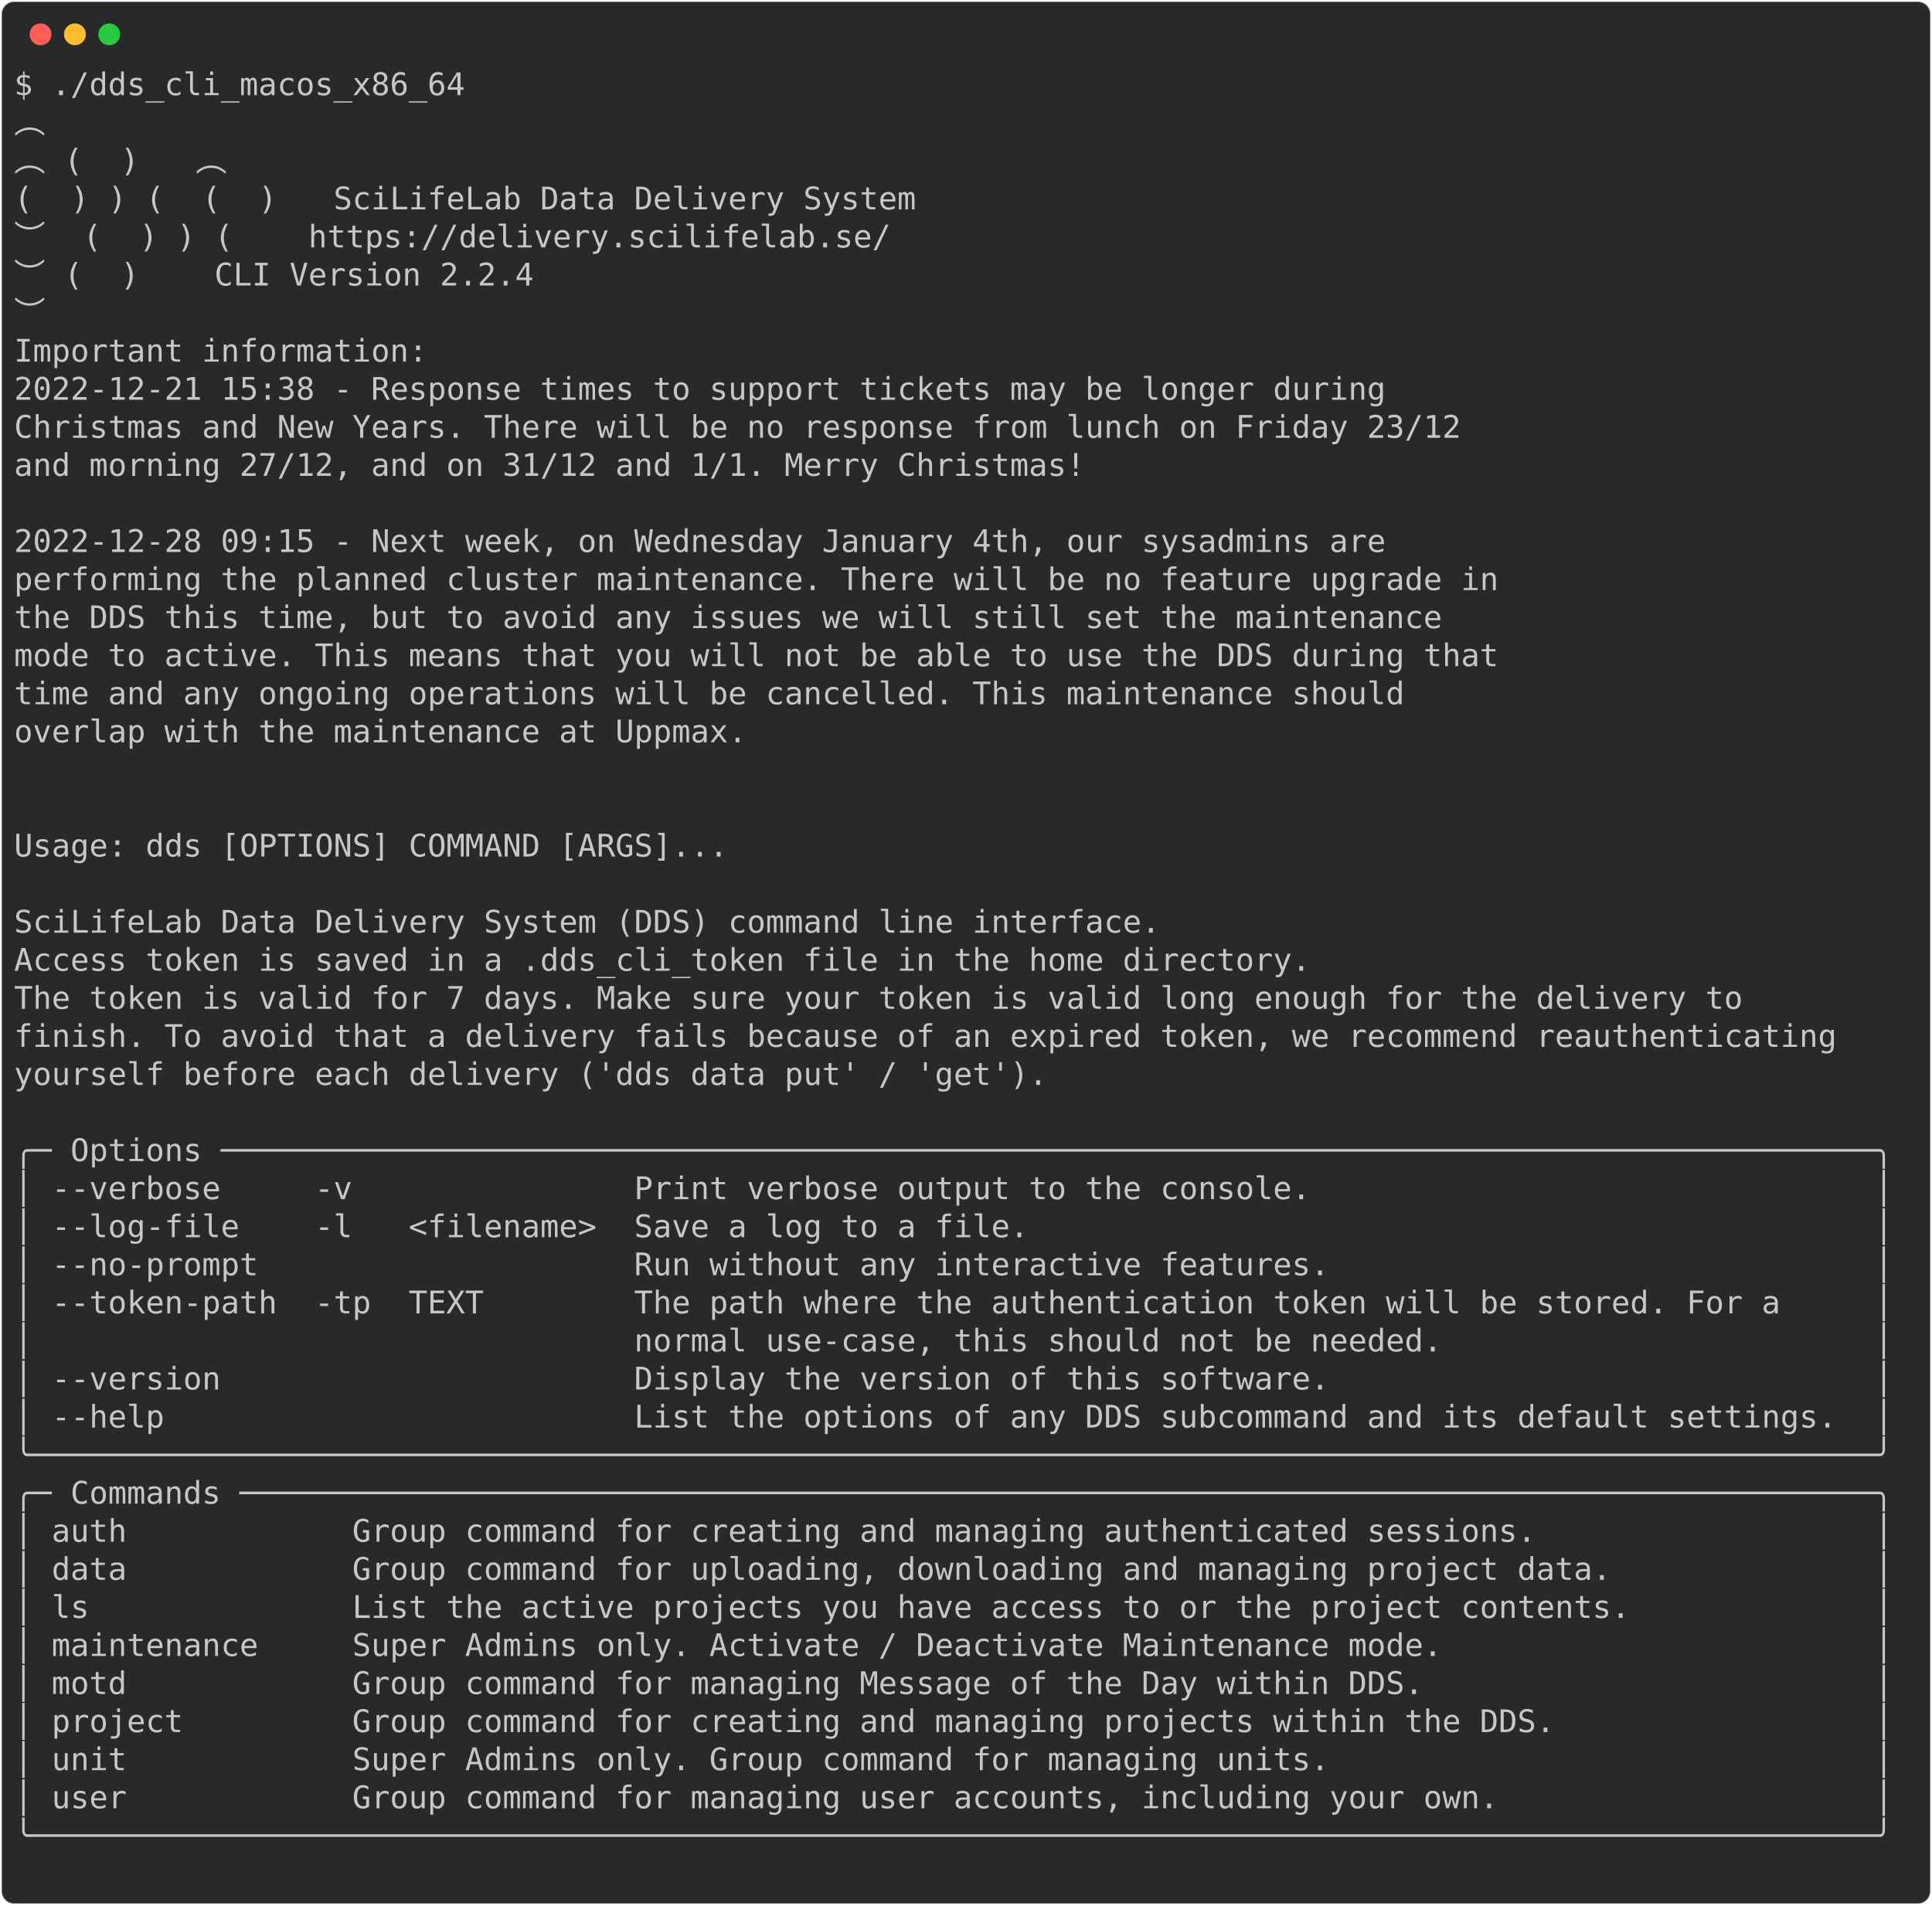
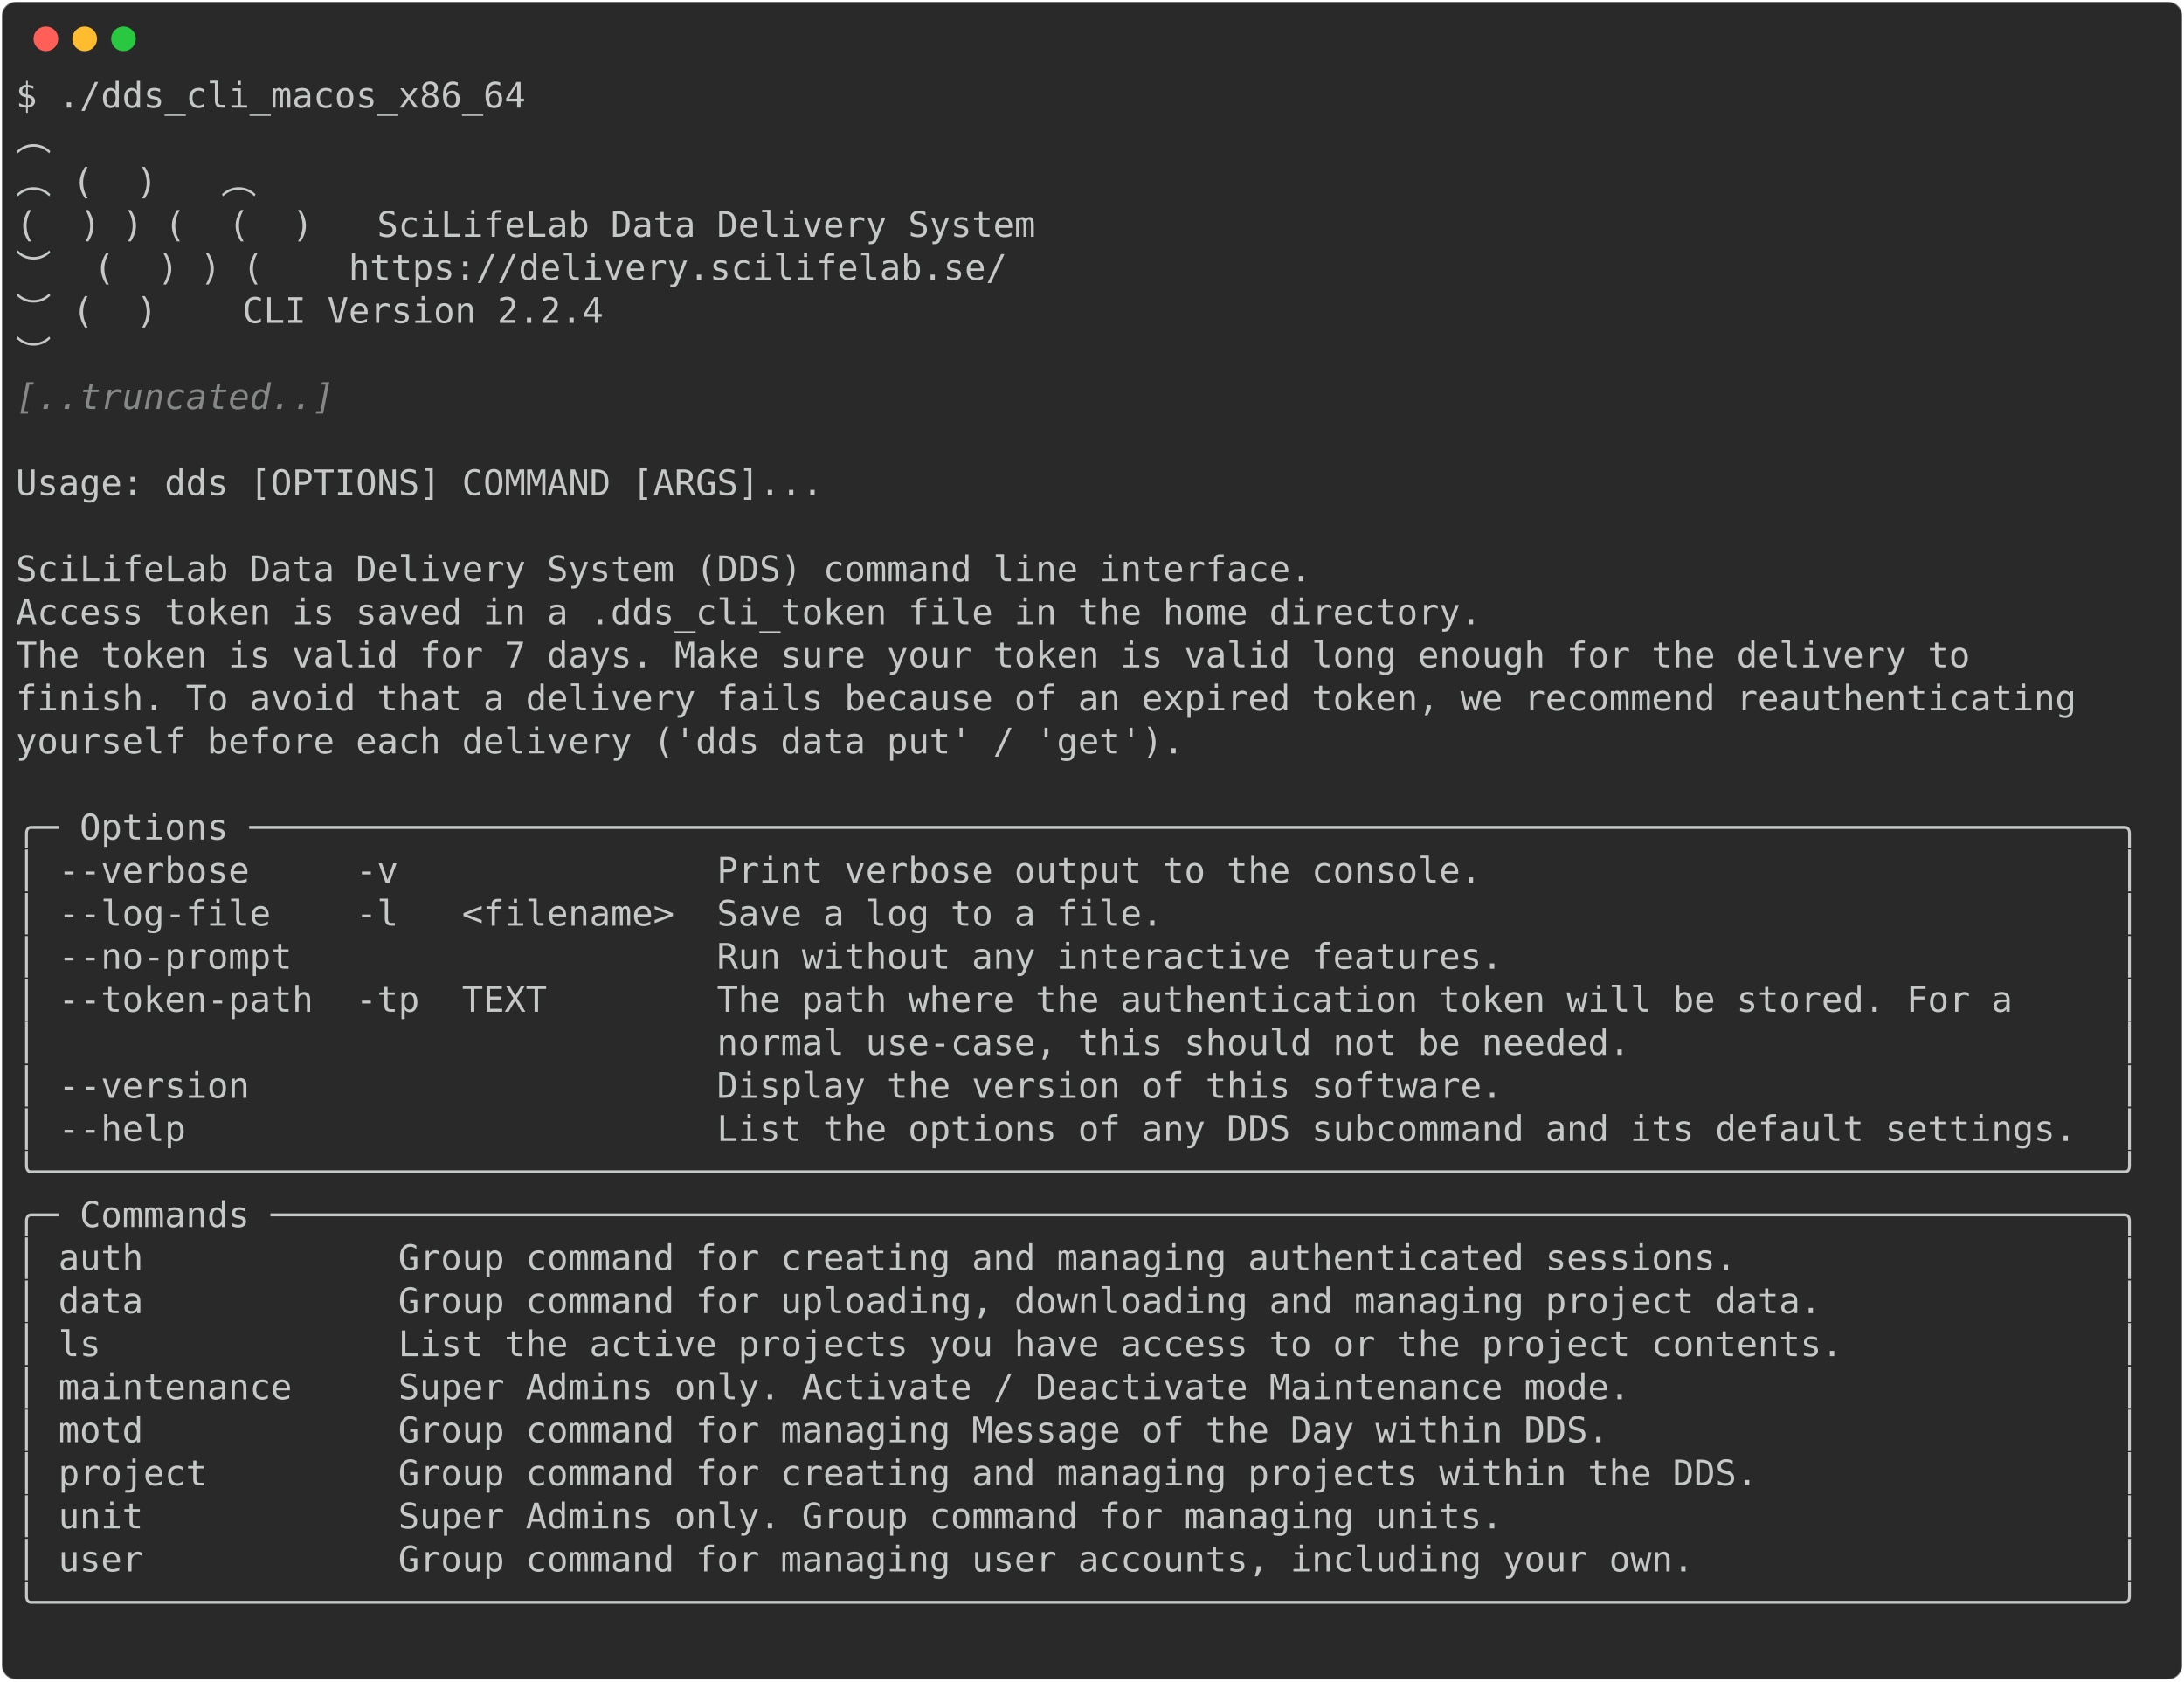
- <svg xmlns="http://www.w3.org/2000/svg" class="rich-terminal" viewBox="0 0 1238 1221.2">
+ <svg xmlns="http://www.w3.org/2000/svg" class="rich-terminal" viewBox="0 0 1238 952.8">
  <style>

    @font-face {
        font-family: "Fira Code";
        src: local("FiraCode-Regular"),
                url("https://cdnjs.cloudflare.com/ajax/libs/firacode/6.2.0/woff2/FiraCode-Regular.woff2") format("woff2"),
                url("https://cdnjs.cloudflare.com/ajax/libs/firacode/6.2.0/woff/FiraCode-Regular.woff") format("woff");
        font-style: normal;
        font-weight: 400;
    }
    @font-face {
        font-family: "Fira Code";
        src: local("FiraCode-Bold"),
                url("https://cdnjs.cloudflare.com/ajax/libs/firacode/6.2.0/woff2/FiraCode-Bold.woff2") format("woff2"),
                url("https://cdnjs.cloudflare.com/ajax/libs/firacode/6.2.0/woff/FiraCode-Bold.woff") format("woff");
        font-style: bold;
        font-weight: 700;
    }

-     .terminal-3625366164-matrix {
+     .terminal-3477459902-matrix {
        font-family: Fira Code, monospace;
        font-size: 20px;
        line-height: 24.4px;
        font-variant-east-asian: full-width;
    }

-     .terminal-3625366164-title {
+     .terminal-3477459902-title {
        font-size: 18px;
        font-weight: bold;
        font-family: arial;
    }

-     .terminal-3625366164-r1 { fill: #c5c8c6 }
+     .terminal-3477459902-r1 { fill: #c5c8c6 }
+ .terminal-3477459902-r2 { fill: #868887;font-style: italic; }
    </style>
  <defs>
-     <clipPath id="terminal-3625366164-clip-terminal">
-       <rect x="0" y="0" width="1219.0" height="1170.2" />
-     </clipPath>
-     <clipPath id="terminal-3625366164-line-0">
+     <clipPath id="terminal-3477459902-clip-terminal">
+       <rect x="0" y="0" width="1219.0" height="901.8" />
+     </clipPath>
+     <clipPath id="terminal-3477459902-line-0">
      <rect x="0" y="1.5" width="1220" height="24.65" />
    </clipPath>
-     <clipPath id="terminal-3625366164-line-1">
+     <clipPath id="terminal-3477459902-line-1">
      <rect x="0" y="25.9" width="1220" height="24.65" />
    </clipPath>
-     <clipPath id="terminal-3625366164-line-2">
+     <clipPath id="terminal-3477459902-line-2">
      <rect x="0" y="50.3" width="1220" height="24.65" />
    </clipPath>
-     <clipPath id="terminal-3625366164-line-3">
+     <clipPath id="terminal-3477459902-line-3">
      <rect x="0" y="74.7" width="1220" height="24.65" />
    </clipPath>
-     <clipPath id="terminal-3625366164-line-4">
+     <clipPath id="terminal-3477459902-line-4">
      <rect x="0" y="99.1" width="1220" height="24.65" />
    </clipPath>
-     <clipPath id="terminal-3625366164-line-5">
+     <clipPath id="terminal-3477459902-line-5">
      <rect x="0" y="123.5" width="1220" height="24.65" />
    </clipPath>
-     <clipPath id="terminal-3625366164-line-6">
+     <clipPath id="terminal-3477459902-line-6">
      <rect x="0" y="147.9" width="1220" height="24.65" />
    </clipPath>
-     <clipPath id="terminal-3625366164-line-7">
+     <clipPath id="terminal-3477459902-line-7">
      <rect x="0" y="172.3" width="1220" height="24.65" />
    </clipPath>
-     <clipPath id="terminal-3625366164-line-8">
+     <clipPath id="terminal-3477459902-line-8">
      <rect x="0" y="196.7" width="1220" height="24.65" />
    </clipPath>
-     <clipPath id="terminal-3625366164-line-9">
+     <clipPath id="terminal-3477459902-line-9">
      <rect x="0" y="221.1" width="1220" height="24.65" />
    </clipPath>
-     <clipPath id="terminal-3625366164-line-10">
+     <clipPath id="terminal-3477459902-line-10">
      <rect x="0" y="245.5" width="1220" height="24.65" />
    </clipPath>
-     <clipPath id="terminal-3625366164-line-11">
+     <clipPath id="terminal-3477459902-line-11">
      <rect x="0" y="269.9" width="1220" height="24.65" />
    </clipPath>
-     <clipPath id="terminal-3625366164-line-12">
+     <clipPath id="terminal-3477459902-line-12">
      <rect x="0" y="294.3" width="1220" height="24.65" />
    </clipPath>
-     <clipPath id="terminal-3625366164-line-13">
+     <clipPath id="terminal-3477459902-line-13">
      <rect x="0" y="318.7" width="1220" height="24.65" />
    </clipPath>
-     <clipPath id="terminal-3625366164-line-14">
+     <clipPath id="terminal-3477459902-line-14">
      <rect x="0" y="343.1" width="1220" height="24.65" />
    </clipPath>
-     <clipPath id="terminal-3625366164-line-15">
+     <clipPath id="terminal-3477459902-line-15">
      <rect x="0" y="367.5" width="1220" height="24.65" />
    </clipPath>
-     <clipPath id="terminal-3625366164-line-16">
+     <clipPath id="terminal-3477459902-line-16">
      <rect x="0" y="391.9" width="1220" height="24.65" />
    </clipPath>
-     <clipPath id="terminal-3625366164-line-17">
+     <clipPath id="terminal-3477459902-line-17">
      <rect x="0" y="416.3" width="1220" height="24.65" />
    </clipPath>
-     <clipPath id="terminal-3625366164-line-18">
+     <clipPath id="terminal-3477459902-line-18">
      <rect x="0" y="440.7" width="1220" height="24.65" />
    </clipPath>
-     <clipPath id="terminal-3625366164-line-19">
+     <clipPath id="terminal-3477459902-line-19">
      <rect x="0" y="465.1" width="1220" height="24.65" />
    </clipPath>
-     <clipPath id="terminal-3625366164-line-20">
+     <clipPath id="terminal-3477459902-line-20">
      <rect x="0" y="489.5" width="1220" height="24.65" />
    </clipPath>
-     <clipPath id="terminal-3625366164-line-21">
+     <clipPath id="terminal-3477459902-line-21">
      <rect x="0" y="513.9" width="1220" height="24.65" />
    </clipPath>
-     <clipPath id="terminal-3625366164-line-22">
+     <clipPath id="terminal-3477459902-line-22">
      <rect x="0" y="538.3" width="1220" height="24.65" />
    </clipPath>
-     <clipPath id="terminal-3625366164-line-23">
+     <clipPath id="terminal-3477459902-line-23">
      <rect x="0" y="562.7" width="1220" height="24.65" />
    </clipPath>
-     <clipPath id="terminal-3625366164-line-24">
+     <clipPath id="terminal-3477459902-line-24">
      <rect x="0" y="587.1" width="1220" height="24.65" />
    </clipPath>
-     <clipPath id="terminal-3625366164-line-25">
+     <clipPath id="terminal-3477459902-line-25">
      <rect x="0" y="611.5" width="1220" height="24.65" />
    </clipPath>
-     <clipPath id="terminal-3625366164-line-26">
+     <clipPath id="terminal-3477459902-line-26">
      <rect x="0" y="635.9" width="1220" height="24.65" />
    </clipPath>
-     <clipPath id="terminal-3625366164-line-27">
+     <clipPath id="terminal-3477459902-line-27">
      <rect x="0" y="660.3" width="1220" height="24.65" />
    </clipPath>
-     <clipPath id="terminal-3625366164-line-28">
+     <clipPath id="terminal-3477459902-line-28">
      <rect x="0" y="684.7" width="1220" height="24.65" />
    </clipPath>
-     <clipPath id="terminal-3625366164-line-29">
+     <clipPath id="terminal-3477459902-line-29">
      <rect x="0" y="709.1" width="1220" height="24.65" />
    </clipPath>
-     <clipPath id="terminal-3625366164-line-30">
+     <clipPath id="terminal-3477459902-line-30">
      <rect x="0" y="733.5" width="1220" height="24.65" />
    </clipPath>
-     <clipPath id="terminal-3625366164-line-31">
+     <clipPath id="terminal-3477459902-line-31">
      <rect x="0" y="757.9" width="1220" height="24.65" />
    </clipPath>
-     <clipPath id="terminal-3625366164-line-32">
+     <clipPath id="terminal-3477459902-line-32">
      <rect x="0" y="782.3" width="1220" height="24.65" />
    </clipPath>
-     <clipPath id="terminal-3625366164-line-33">
+     <clipPath id="terminal-3477459902-line-33">
      <rect x="0" y="806.7" width="1220" height="24.65" />
    </clipPath>
-     <clipPath id="terminal-3625366164-line-34">
+     <clipPath id="terminal-3477459902-line-34">
      <rect x="0" y="831.1" width="1220" height="24.65" />
    </clipPath>
-     <clipPath id="terminal-3625366164-line-35">
+     <clipPath id="terminal-3477459902-line-35">
      <rect x="0" y="855.5" width="1220" height="24.65" />
    </clipPath>
-     <clipPath id="terminal-3625366164-line-36">
-       <rect x="0" y="879.9" width="1220" height="24.65" />
-     </clipPath>
-     <clipPath id="terminal-3625366164-line-37">
-       <rect x="0" y="904.3" width="1220" height="24.65" />
-     </clipPath>
-     <clipPath id="terminal-3625366164-line-38">
-       <rect x="0" y="928.7" width="1220" height="24.65" />
-     </clipPath>
-     <clipPath id="terminal-3625366164-line-39">
-       <rect x="0" y="953.1" width="1220" height="24.65" />
-     </clipPath>
-     <clipPath id="terminal-3625366164-line-40">
-       <rect x="0" y="977.5" width="1220" height="24.65" />
-     </clipPath>
-     <clipPath id="terminal-3625366164-line-41">
-       <rect x="0" y="1001.9" width="1220" height="24.65" />
-     </clipPath>
-     <clipPath id="terminal-3625366164-line-42">
-       <rect x="0" y="1026.3" width="1220" height="24.65" />
-     </clipPath>
-     <clipPath id="terminal-3625366164-line-43">
-       <rect x="0" y="1050.7" width="1220" height="24.65" />
-     </clipPath>
-     <clipPath id="terminal-3625366164-line-44">
-       <rect x="0" y="1075.1" width="1220" height="24.65" />
-     </clipPath>
-     <clipPath id="terminal-3625366164-line-45">
-       <rect x="0" y="1099.5" width="1220" height="24.65" />
-     </clipPath>
-     <clipPath id="terminal-3625366164-line-46">
-       <rect x="0" y="1123.9" width="1220" height="24.65" />
-     </clipPath>
  </defs>
-   <rect fill="#292929" stroke="rgba(255,255,255,0.35)" stroke-width="1" x="1" y="1" width="1236" height="1219.2" rx="8" />
+   <rect fill="#292929" stroke="rgba(255,255,255,0.35)" stroke-width="1" x="1" y="1" width="1236" height="950.8" rx="8" />
  <g transform="translate(26,22)">
    <circle cx="0" cy="0" r="7" fill="#ff5f57" />
    <circle cx="22" cy="0" r="7" fill="#febc2e" />
    <circle cx="44" cy="0" r="7" fill="#28c840" />
  </g>
-   <g transform="translate(9, 41)" clip-path="url(#terminal-3625366164-clip-terminal)">
-     <g class="terminal-3625366164-matrix">
-       <text class="terminal-3625366164-r1" x="0" y="20" textLength="292.8" clip-path="url(#terminal-3625366164-line-0)">$ ./dds_cli_macos_x86_64</text>
-       <text class="terminal-3625366164-r1" x="1220" y="20" textLength="12.2" clip-path="url(#terminal-3625366164-line-0)">
- </text>
-       <text class="terminal-3625366164-r1" x="0" y="44.4" textLength="85.4" clip-path="url(#terminal-3625366164-line-1)">     ︵ </text>
-       <text class="terminal-3625366164-r1" x="1220" y="44.4" textLength="12.2" clip-path="url(#terminal-3625366164-line-1)">
- </text>
-       <text class="terminal-3625366164-r1" x="0" y="68.8" textLength="146.4" clip-path="url(#terminal-3625366164-line-2)"> ︵ (  )   ︵ </text>
-       <text class="terminal-3625366164-r1" x="1220" y="68.8" textLength="12.2" clip-path="url(#terminal-3625366164-line-2)">
- </text>
-       <text class="terminal-3625366164-r1" x="0" y="93.2" textLength="597.8" clip-path="url(#terminal-3625366164-line-3)">(  ) ) (  (  )   SciLifeLab Data Delivery System </text>
-       <text class="terminal-3625366164-r1" x="1220" y="93.2" textLength="12.2" clip-path="url(#terminal-3625366164-line-3)">
- </text>
-       <text class="terminal-3625366164-r1" x="0" y="117.6" textLength="585.6" clip-path="url(#terminal-3625366164-line-4)"> ︶  (  ) ) (    https://delivery.scilifelab.se/ </text>
-       <text class="terminal-3625366164-r1" x="1220" y="117.6" textLength="12.2" clip-path="url(#terminal-3625366164-line-4)">
- </text>
-       <text class="terminal-3625366164-r1" x="0" y="142" textLength="414.8" clip-path="url(#terminal-3625366164-line-5)">      ︶ (  )    CLI Version 2.2.4 </text>
-       <text class="terminal-3625366164-r1" x="1220" y="142" textLength="12.2" clip-path="url(#terminal-3625366164-line-5)">
- </text>
-       <text class="terminal-3625366164-r1" x="0" y="166.4" textLength="134.2" clip-path="url(#terminal-3625366164-line-6)">          ︶</text>
-       <text class="terminal-3625366164-r1" x="1220" y="166.4" textLength="12.2" clip-path="url(#terminal-3625366164-line-6)">
- </text>
-       <text class="terminal-3625366164-r1" x="0" y="190.8" textLength="268.4" clip-path="url(#terminal-3625366164-line-7)">Important information:</text>
-       <text class="terminal-3625366164-r1" x="1220" y="190.8" textLength="12.2" clip-path="url(#terminal-3625366164-line-7)">
- </text>
-       <text class="terminal-3625366164-r1" x="0" y="215.2" textLength="902.8" clip-path="url(#terminal-3625366164-line-8)">2022-12-21 15:38 - Response times to support tickets may be longer during </text>
-       <text class="terminal-3625366164-r1" x="1220" y="215.2" textLength="12.2" clip-path="url(#terminal-3625366164-line-8)">
- </text>
-       <text class="terminal-3625366164-r1" x="0" y="239.6" textLength="951.6" clip-path="url(#terminal-3625366164-line-9)">Christmas and New Years. There will be no response from lunch on Friday 23/12 </text>
-       <text class="terminal-3625366164-r1" x="1220" y="239.6" textLength="12.2" clip-path="url(#terminal-3625366164-line-9)">
- </text>
-       <text class="terminal-3625366164-r1" x="0" y="264" textLength="707.6" clip-path="url(#terminal-3625366164-line-10)">and morning 27/12, and on 31/12 and 1/1. Merry Christmas! </text>
-       <text class="terminal-3625366164-r1" x="1220" y="264" textLength="12.2" clip-path="url(#terminal-3625366164-line-10)">
- </text>
-       <text class="terminal-3625366164-r1" x="1220" y="288.4" textLength="12.2" clip-path="url(#terminal-3625366164-line-11)">
- </text>
-       <text class="terminal-3625366164-r1" x="0" y="312.8" textLength="902.8" clip-path="url(#terminal-3625366164-line-12)">2022-12-28 09:15 - Next week, on Wednesday January 4th, our sysadmins are </text>
-       <text class="terminal-3625366164-r1" x="1220" y="312.8" textLength="12.2" clip-path="url(#terminal-3625366164-line-12)">
- </text>
-       <text class="terminal-3625366164-r1" x="0" y="337.2" textLength="976" clip-path="url(#terminal-3625366164-line-13)">performing the planned cluster maintenance. There will be no feature upgrade in </text>
-       <text class="terminal-3625366164-r1" x="1220" y="337.2" textLength="12.2" clip-path="url(#terminal-3625366164-line-13)">
- </text>
-       <text class="terminal-3625366164-r1" x="0" y="361.6" textLength="939.4" clip-path="url(#terminal-3625366164-line-14)">the DDS this time, but to avoid any issues we will still set the maintenance </text>
-       <text class="terminal-3625366164-r1" x="1220" y="361.6" textLength="12.2" clip-path="url(#terminal-3625366164-line-14)">
- </text>
-       <text class="terminal-3625366164-r1" x="0" y="386" textLength="976" clip-path="url(#terminal-3625366164-line-15)">mode to active. This means that you will not be able to use the DDS during that </text>
-       <text class="terminal-3625366164-r1" x="1220" y="386" textLength="12.2" clip-path="url(#terminal-3625366164-line-15)">
- </text>
-       <text class="terminal-3625366164-r1" x="0" y="410.4" textLength="915" clip-path="url(#terminal-3625366164-line-16)">time and any ongoing operations will be cancelled. This maintenance should </text>
-       <text class="terminal-3625366164-r1" x="1220" y="410.4" textLength="12.2" clip-path="url(#terminal-3625366164-line-16)">
- </text>
-       <text class="terminal-3625366164-r1" x="0" y="434.8" textLength="488" clip-path="url(#terminal-3625366164-line-17)">overlap with the maintenance at Uppmax. </text>
-       <text class="terminal-3625366164-r1" x="1220" y="434.8" textLength="12.2" clip-path="url(#terminal-3625366164-line-17)">
- </text>
-       <text class="terminal-3625366164-r1" x="1220" y="459.2" textLength="12.2" clip-path="url(#terminal-3625366164-line-18)">
- </text>
-       <text class="terminal-3625366164-r1" x="1220" y="483.6" textLength="12.2" clip-path="url(#terminal-3625366164-line-19)">
- </text>
-       <text class="terminal-3625366164-r1" x="0" y="508" textLength="1220" clip-path="url(#terminal-3625366164-line-20)"> Usage: dds [OPTIONS] COMMAND [ARGS]...                                                             </text>
-       <text class="terminal-3625366164-r1" x="1220" y="508" textLength="12.2" clip-path="url(#terminal-3625366164-line-20)">
- </text>
-       <text class="terminal-3625366164-r1" x="1220" y="532.4" textLength="12.2" clip-path="url(#terminal-3625366164-line-21)">
- </text>
-       <text class="terminal-3625366164-r1" x="0" y="556.8" textLength="1220" clip-path="url(#terminal-3625366164-line-22)"> SciLifeLab Data Delivery System (DDS) command line interface.                                      </text>
-       <text class="terminal-3625366164-r1" x="1220" y="556.8" textLength="12.2" clip-path="url(#terminal-3625366164-line-22)">
- </text>
-       <text class="terminal-3625366164-r1" x="0" y="581.2" textLength="1220" clip-path="url(#terminal-3625366164-line-23)"> Access token is saved in a .dds_cli_token file in the home directory.                              </text>
-       <text class="terminal-3625366164-r1" x="1220" y="581.2" textLength="12.2" clip-path="url(#terminal-3625366164-line-23)">
- </text>
-       <text class="terminal-3625366164-r1" x="0" y="605.6" textLength="1220" clip-path="url(#terminal-3625366164-line-24)"> The token is valid for 7 days. Make sure your token is valid long enough for the delivery to       </text>
-       <text class="terminal-3625366164-r1" x="1220" y="605.6" textLength="12.2" clip-path="url(#terminal-3625366164-line-24)">
- </text>
-       <text class="terminal-3625366164-r1" x="0" y="630" textLength="1220" clip-path="url(#terminal-3625366164-line-25)"> finish. To avoid that a delivery fails because of an expired token, we recommend reauthenticating  </text>
-       <text class="terminal-3625366164-r1" x="1220" y="630" textLength="12.2" clip-path="url(#terminal-3625366164-line-25)">
- </text>
-       <text class="terminal-3625366164-r1" x="0" y="654.4" textLength="1220" clip-path="url(#terminal-3625366164-line-26)"> yourself before each delivery ('dds data put' / 'get').                                            </text>
-       <text class="terminal-3625366164-r1" x="1220" y="654.4" textLength="12.2" clip-path="url(#terminal-3625366164-line-26)">
- </text>
-       <text class="terminal-3625366164-r1" x="1220" y="678.8" textLength="12.2" clip-path="url(#terminal-3625366164-line-27)">
- </text>
-       <text class="terminal-3625366164-r1" x="0" y="703.2" textLength="1220" clip-path="url(#terminal-3625366164-line-28)">╭─ Options ────────────────────────────────────────────────────────────────────────────────────────╮</text>
-       <text class="terminal-3625366164-r1" x="1220" y="703.2" textLength="12.2" clip-path="url(#terminal-3625366164-line-28)">
- </text>
-       <text class="terminal-3625366164-r1" x="0" y="727.6" textLength="1220" clip-path="url(#terminal-3625366164-line-29)">│ --verbose     -v               Print verbose output to the console.                              │</text>
-       <text class="terminal-3625366164-r1" x="1220" y="727.6" textLength="12.2" clip-path="url(#terminal-3625366164-line-29)">
- </text>
-       <text class="terminal-3625366164-r1" x="0" y="752" textLength="1220" clip-path="url(#terminal-3625366164-line-30)">│ --log-file    -l   &lt;filename&gt;  Save a log to a file.                                             │</text>
-       <text class="terminal-3625366164-r1" x="1220" y="752" textLength="12.2" clip-path="url(#terminal-3625366164-line-30)">
- </text>
-       <text class="terminal-3625366164-r1" x="0" y="776.4" textLength="1220" clip-path="url(#terminal-3625366164-line-31)">│ --no-prompt                    Run without any interactive features.                             │</text>
-       <text class="terminal-3625366164-r1" x="1220" y="776.4" textLength="12.2" clip-path="url(#terminal-3625366164-line-31)">
- </text>
-       <text class="terminal-3625366164-r1" x="0" y="800.8" textLength="1220" clip-path="url(#terminal-3625366164-line-32)">│ --token-path  -tp  TEXT        The path where the authentication token will be stored. For a     │</text>
-       <text class="terminal-3625366164-r1" x="1220" y="800.8" textLength="12.2" clip-path="url(#terminal-3625366164-line-32)">
- </text>
-       <text class="terminal-3625366164-r1" x="0" y="825.2" textLength="1220" clip-path="url(#terminal-3625366164-line-33)">│                                normal use-case, this should not be needed.                       │</text>
-       <text class="terminal-3625366164-r1" x="1220" y="825.2" textLength="12.2" clip-path="url(#terminal-3625366164-line-33)">
- </text>
-       <text class="terminal-3625366164-r1" x="0" y="849.6" textLength="1220" clip-path="url(#terminal-3625366164-line-34)">│ --version                      Display the version of this software.                             │</text>
-       <text class="terminal-3625366164-r1" x="1220" y="849.6" textLength="12.2" clip-path="url(#terminal-3625366164-line-34)">
- </text>
-       <text class="terminal-3625366164-r1" x="0" y="874" textLength="1220" clip-path="url(#terminal-3625366164-line-35)">│ --help                         List the options of any DDS subcommand and its default settings.  │</text>
-       <text class="terminal-3625366164-r1" x="1220" y="874" textLength="12.2" clip-path="url(#terminal-3625366164-line-35)">
- </text>
-       <text class="terminal-3625366164-r1" x="0" y="898.4" textLength="1220" clip-path="url(#terminal-3625366164-line-36)">╰──────────────────────────────────────────────────────────────────────────────────────────────────╯</text>
-       <text class="terminal-3625366164-r1" x="1220" y="898.4" textLength="12.2" clip-path="url(#terminal-3625366164-line-36)">
- </text>
-       <text class="terminal-3625366164-r1" x="0" y="922.8" textLength="1220" clip-path="url(#terminal-3625366164-line-37)">╭─ Commands ───────────────────────────────────────────────────────────────────────────────────────╮</text>
-       <text class="terminal-3625366164-r1" x="1220" y="922.8" textLength="12.2" clip-path="url(#terminal-3625366164-line-37)">
- </text>
-       <text class="terminal-3625366164-r1" x="0" y="947.2" textLength="1220" clip-path="url(#terminal-3625366164-line-38)">│ auth            Group command for creating and managing authenticated sessions.                  │</text>
-       <text class="terminal-3625366164-r1" x="1220" y="947.2" textLength="12.2" clip-path="url(#terminal-3625366164-line-38)">
- </text>
-       <text class="terminal-3625366164-r1" x="0" y="971.6" textLength="1220" clip-path="url(#terminal-3625366164-line-39)">│ data            Group command for uploading, downloading and managing project data.              │</text>
-       <text class="terminal-3625366164-r1" x="1220" y="971.6" textLength="12.2" clip-path="url(#terminal-3625366164-line-39)">
- </text>
-       <text class="terminal-3625366164-r1" x="0" y="996" textLength="1220" clip-path="url(#terminal-3625366164-line-40)">│ ls              List the active projects you have access to or the project contents.             │</text>
-       <text class="terminal-3625366164-r1" x="1220" y="996" textLength="12.2" clip-path="url(#terminal-3625366164-line-40)">
- </text>
-       <text class="terminal-3625366164-r1" x="0" y="1020.4" textLength="1220" clip-path="url(#terminal-3625366164-line-41)">│ maintenance     Super Admins only. Activate / Deactivate Maintenance mode.                       │</text>
-       <text class="terminal-3625366164-r1" x="1220" y="1020.4" textLength="12.2" clip-path="url(#terminal-3625366164-line-41)">
- </text>
-       <text class="terminal-3625366164-r1" x="0" y="1044.8" textLength="1220" clip-path="url(#terminal-3625366164-line-42)">│ motd            Group command for managing Message of the Day within DDS.                        │</text>
-       <text class="terminal-3625366164-r1" x="1220" y="1044.8" textLength="12.2" clip-path="url(#terminal-3625366164-line-42)">
- </text>
-       <text class="terminal-3625366164-r1" x="0" y="1069.2" textLength="1220" clip-path="url(#terminal-3625366164-line-43)">│ project         Group command for creating and managing projects within the DDS.                 │</text>
-       <text class="terminal-3625366164-r1" x="1220" y="1069.2" textLength="12.2" clip-path="url(#terminal-3625366164-line-43)">
- </text>
-       <text class="terminal-3625366164-r1" x="0" y="1093.6" textLength="1220" clip-path="url(#terminal-3625366164-line-44)">│ unit            Super Admins only. Group command for managing units.                             │</text>
-       <text class="terminal-3625366164-r1" x="1220" y="1093.6" textLength="12.2" clip-path="url(#terminal-3625366164-line-44)">
- </text>
-       <text class="terminal-3625366164-r1" x="0" y="1118" textLength="1220" clip-path="url(#terminal-3625366164-line-45)">│ user            Group command for managing user accounts, including your own.                    │</text>
-       <text class="terminal-3625366164-r1" x="1220" y="1118" textLength="12.2" clip-path="url(#terminal-3625366164-line-45)">
- </text>
-       <text class="terminal-3625366164-r1" x="0" y="1142.4" textLength="1220" clip-path="url(#terminal-3625366164-line-46)">╰──────────────────────────────────────────────────────────────────────────────────────────────────╯</text>
-       <text class="terminal-3625366164-r1" x="1220" y="1142.4" textLength="12.2" clip-path="url(#terminal-3625366164-line-46)">
- </text>
-       <text class="terminal-3625366164-r1" x="1220" y="1166.8" textLength="12.2" clip-path="url(#terminal-3625366164-line-47)">
+   <g transform="translate(9, 41)" clip-path="url(#terminal-3477459902-clip-terminal)">
+     <g class="terminal-3477459902-matrix">
+       <text class="terminal-3477459902-r1" x="0" y="20" textLength="292.8" clip-path="url(#terminal-3477459902-line-0)">$ ./dds_cli_macos_x86_64</text>
+       <text class="terminal-3477459902-r1" x="1220" y="20" textLength="12.2" clip-path="url(#terminal-3477459902-line-0)">
+ </text>
+       <text class="terminal-3477459902-r1" x="0" y="44.4" textLength="85.4" clip-path="url(#terminal-3477459902-line-1)">     ︵ </text>
+       <text class="terminal-3477459902-r1" x="1220" y="44.4" textLength="12.2" clip-path="url(#terminal-3477459902-line-1)">
+ </text>
+       <text class="terminal-3477459902-r1" x="0" y="68.8" textLength="146.4" clip-path="url(#terminal-3477459902-line-2)"> ︵ (  )   ︵ </text>
+       <text class="terminal-3477459902-r1" x="1220" y="68.8" textLength="12.2" clip-path="url(#terminal-3477459902-line-2)">
+ </text>
+       <text class="terminal-3477459902-r1" x="0" y="93.2" textLength="597.8" clip-path="url(#terminal-3477459902-line-3)">(  ) ) (  (  )   SciLifeLab Data Delivery System </text>
+       <text class="terminal-3477459902-r1" x="1220" y="93.2" textLength="12.2" clip-path="url(#terminal-3477459902-line-3)">
+ </text>
+       <text class="terminal-3477459902-r1" x="0" y="117.6" textLength="585.6" clip-path="url(#terminal-3477459902-line-4)"> ︶  (  ) ) (    https://delivery.scilifelab.se/ </text>
+       <text class="terminal-3477459902-r1" x="1220" y="117.6" textLength="12.2" clip-path="url(#terminal-3477459902-line-4)">
+ </text>
+       <text class="terminal-3477459902-r1" x="0" y="142" textLength="414.8" clip-path="url(#terminal-3477459902-line-5)">      ︶ (  )    CLI Version 2.2.4 </text>
+       <text class="terminal-3477459902-r1" x="1220" y="142" textLength="12.2" clip-path="url(#terminal-3477459902-line-5)">
+ </text>
+       <text class="terminal-3477459902-r1" x="0" y="166.4" textLength="134.2" clip-path="url(#terminal-3477459902-line-6)">          ︶</text>
+       <text class="terminal-3477459902-r1" x="1220" y="166.4" textLength="12.2" clip-path="url(#terminal-3477459902-line-6)">
+ </text>
+       <text class="terminal-3477459902-r2" x="0" y="190.8" textLength="183" clip-path="url(#terminal-3477459902-line-7)">[..truncated..]</text>
+       <text class="terminal-3477459902-r1" x="1220" y="190.8" textLength="12.2" clip-path="url(#terminal-3477459902-line-7)">
+ </text>
+       <text class="terminal-3477459902-r1" x="1220" y="215.2" textLength="12.2" clip-path="url(#terminal-3477459902-line-8)">
+ </text>
+       <text class="terminal-3477459902-r1" x="0" y="239.6" textLength="1220" clip-path="url(#terminal-3477459902-line-9)"> Usage: dds [OPTIONS] COMMAND [ARGS]...                                                             </text>
+       <text class="terminal-3477459902-r1" x="1220" y="239.6" textLength="12.2" clip-path="url(#terminal-3477459902-line-9)">
+ </text>
+       <text class="terminal-3477459902-r1" x="1220" y="264" textLength="12.2" clip-path="url(#terminal-3477459902-line-10)">
+ </text>
+       <text class="terminal-3477459902-r1" x="0" y="288.4" textLength="1220" clip-path="url(#terminal-3477459902-line-11)"> SciLifeLab Data Delivery System (DDS) command line interface.                                      </text>
+       <text class="terminal-3477459902-r1" x="1220" y="288.4" textLength="12.2" clip-path="url(#terminal-3477459902-line-11)">
+ </text>
+       <text class="terminal-3477459902-r1" x="0" y="312.8" textLength="1220" clip-path="url(#terminal-3477459902-line-12)"> Access token is saved in a .dds_cli_token file in the home directory.                              </text>
+       <text class="terminal-3477459902-r1" x="1220" y="312.8" textLength="12.2" clip-path="url(#terminal-3477459902-line-12)">
+ </text>
+       <text class="terminal-3477459902-r1" x="0" y="337.2" textLength="1220" clip-path="url(#terminal-3477459902-line-13)"> The token is valid for 7 days. Make sure your token is valid long enough for the delivery to       </text>
+       <text class="terminal-3477459902-r1" x="1220" y="337.2" textLength="12.2" clip-path="url(#terminal-3477459902-line-13)">
+ </text>
+       <text class="terminal-3477459902-r1" x="0" y="361.6" textLength="1220" clip-path="url(#terminal-3477459902-line-14)"> finish. To avoid that a delivery fails because of an expired token, we recommend reauthenticating  </text>
+       <text class="terminal-3477459902-r1" x="1220" y="361.6" textLength="12.2" clip-path="url(#terminal-3477459902-line-14)">
+ </text>
+       <text class="terminal-3477459902-r1" x="0" y="386" textLength="1220" clip-path="url(#terminal-3477459902-line-15)"> yourself before each delivery ('dds data put' / 'get').                                            </text>
+       <text class="terminal-3477459902-r1" x="1220" y="386" textLength="12.2" clip-path="url(#terminal-3477459902-line-15)">
+ </text>
+       <text class="terminal-3477459902-r1" x="1220" y="410.4" textLength="12.2" clip-path="url(#terminal-3477459902-line-16)">
+ </text>
+       <text class="terminal-3477459902-r1" x="0" y="434.8" textLength="1220" clip-path="url(#terminal-3477459902-line-17)">╭─ Options ────────────────────────────────────────────────────────────────────────────────────────╮</text>
+       <text class="terminal-3477459902-r1" x="1220" y="434.8" textLength="12.2" clip-path="url(#terminal-3477459902-line-17)">
+ </text>
+       <text class="terminal-3477459902-r1" x="0" y="459.2" textLength="1220" clip-path="url(#terminal-3477459902-line-18)">│ --verbose     -v               Print verbose output to the console.                              │</text>
+       <text class="terminal-3477459902-r1" x="1220" y="459.2" textLength="12.2" clip-path="url(#terminal-3477459902-line-18)">
+ </text>
+       <text class="terminal-3477459902-r1" x="0" y="483.6" textLength="1220" clip-path="url(#terminal-3477459902-line-19)">│ --log-file    -l   &lt;filename&gt;  Save a log to a file.                                             │</text>
+       <text class="terminal-3477459902-r1" x="1220" y="483.6" textLength="12.2" clip-path="url(#terminal-3477459902-line-19)">
+ </text>
+       <text class="terminal-3477459902-r1" x="0" y="508" textLength="1220" clip-path="url(#terminal-3477459902-line-20)">│ --no-prompt                    Run without any interactive features.                             │</text>
+       <text class="terminal-3477459902-r1" x="1220" y="508" textLength="12.2" clip-path="url(#terminal-3477459902-line-20)">
+ </text>
+       <text class="terminal-3477459902-r1" x="0" y="532.4" textLength="1220" clip-path="url(#terminal-3477459902-line-21)">│ --token-path  -tp  TEXT        The path where the authentication token will be stored. For a     │</text>
+       <text class="terminal-3477459902-r1" x="1220" y="532.4" textLength="12.2" clip-path="url(#terminal-3477459902-line-21)">
+ </text>
+       <text class="terminal-3477459902-r1" x="0" y="556.8" textLength="1220" clip-path="url(#terminal-3477459902-line-22)">│                                normal use-case, this should not be needed.                       │</text>
+       <text class="terminal-3477459902-r1" x="1220" y="556.8" textLength="12.2" clip-path="url(#terminal-3477459902-line-22)">
+ </text>
+       <text class="terminal-3477459902-r1" x="0" y="581.2" textLength="1220" clip-path="url(#terminal-3477459902-line-23)">│ --version                      Display the version of this software.                             │</text>
+       <text class="terminal-3477459902-r1" x="1220" y="581.2" textLength="12.2" clip-path="url(#terminal-3477459902-line-23)">
+ </text>
+       <text class="terminal-3477459902-r1" x="0" y="605.6" textLength="1220" clip-path="url(#terminal-3477459902-line-24)">│ --help                         List the options of any DDS subcommand and its default settings.  │</text>
+       <text class="terminal-3477459902-r1" x="1220" y="605.6" textLength="12.2" clip-path="url(#terminal-3477459902-line-24)">
+ </text>
+       <text class="terminal-3477459902-r1" x="0" y="630" textLength="1220" clip-path="url(#terminal-3477459902-line-25)">╰──────────────────────────────────────────────────────────────────────────────────────────────────╯</text>
+       <text class="terminal-3477459902-r1" x="1220" y="630" textLength="12.2" clip-path="url(#terminal-3477459902-line-25)">
+ </text>
+       <text class="terminal-3477459902-r1" x="0" y="654.4" textLength="1220" clip-path="url(#terminal-3477459902-line-26)">╭─ Commands ───────────────────────────────────────────────────────────────────────────────────────╮</text>
+       <text class="terminal-3477459902-r1" x="1220" y="654.4" textLength="12.2" clip-path="url(#terminal-3477459902-line-26)">
+ </text>
+       <text class="terminal-3477459902-r1" x="0" y="678.8" textLength="1220" clip-path="url(#terminal-3477459902-line-27)">│ auth            Group command for creating and managing authenticated sessions.                  │</text>
+       <text class="terminal-3477459902-r1" x="1220" y="678.8" textLength="12.2" clip-path="url(#terminal-3477459902-line-27)">
+ </text>
+       <text class="terminal-3477459902-r1" x="0" y="703.2" textLength="1220" clip-path="url(#terminal-3477459902-line-28)">│ data            Group command for uploading, downloading and managing project data.              │</text>
+       <text class="terminal-3477459902-r1" x="1220" y="703.2" textLength="12.2" clip-path="url(#terminal-3477459902-line-28)">
+ </text>
+       <text class="terminal-3477459902-r1" x="0" y="727.6" textLength="1220" clip-path="url(#terminal-3477459902-line-29)">│ ls              List the active projects you have access to or the project contents.             │</text>
+       <text class="terminal-3477459902-r1" x="1220" y="727.6" textLength="12.2" clip-path="url(#terminal-3477459902-line-29)">
+ </text>
+       <text class="terminal-3477459902-r1" x="0" y="752" textLength="1220" clip-path="url(#terminal-3477459902-line-30)">│ maintenance     Super Admins only. Activate / Deactivate Maintenance mode.                       │</text>
+       <text class="terminal-3477459902-r1" x="1220" y="752" textLength="12.2" clip-path="url(#terminal-3477459902-line-30)">
+ </text>
+       <text class="terminal-3477459902-r1" x="0" y="776.4" textLength="1220" clip-path="url(#terminal-3477459902-line-31)">│ motd            Group command for managing Message of the Day within DDS.                        │</text>
+       <text class="terminal-3477459902-r1" x="1220" y="776.4" textLength="12.2" clip-path="url(#terminal-3477459902-line-31)">
+ </text>
+       <text class="terminal-3477459902-r1" x="0" y="800.8" textLength="1220" clip-path="url(#terminal-3477459902-line-32)">│ project         Group command for creating and managing projects within the DDS.                 │</text>
+       <text class="terminal-3477459902-r1" x="1220" y="800.8" textLength="12.2" clip-path="url(#terminal-3477459902-line-32)">
+ </text>
+       <text class="terminal-3477459902-r1" x="0" y="825.2" textLength="1220" clip-path="url(#terminal-3477459902-line-33)">│ unit            Super Admins only. Group command for managing units.                             │</text>
+       <text class="terminal-3477459902-r1" x="1220" y="825.2" textLength="12.2" clip-path="url(#terminal-3477459902-line-33)">
+ </text>
+       <text class="terminal-3477459902-r1" x="0" y="849.6" textLength="1220" clip-path="url(#terminal-3477459902-line-34)">│ user            Group command for managing user accounts, including your own.                    │</text>
+       <text class="terminal-3477459902-r1" x="1220" y="849.6" textLength="12.2" clip-path="url(#terminal-3477459902-line-34)">
+ </text>
+       <text class="terminal-3477459902-r1" x="0" y="874" textLength="1220" clip-path="url(#terminal-3477459902-line-35)">╰──────────────────────────────────────────────────────────────────────────────────────────────────╯</text>
+       <text class="terminal-3477459902-r1" x="1220" y="874" textLength="12.2" clip-path="url(#terminal-3477459902-line-35)">
+ </text>
+       <text class="terminal-3477459902-r1" x="1220" y="898.4" textLength="12.2" clip-path="url(#terminal-3477459902-line-36)">
</text>
    </g>
  </g>
</svg>
